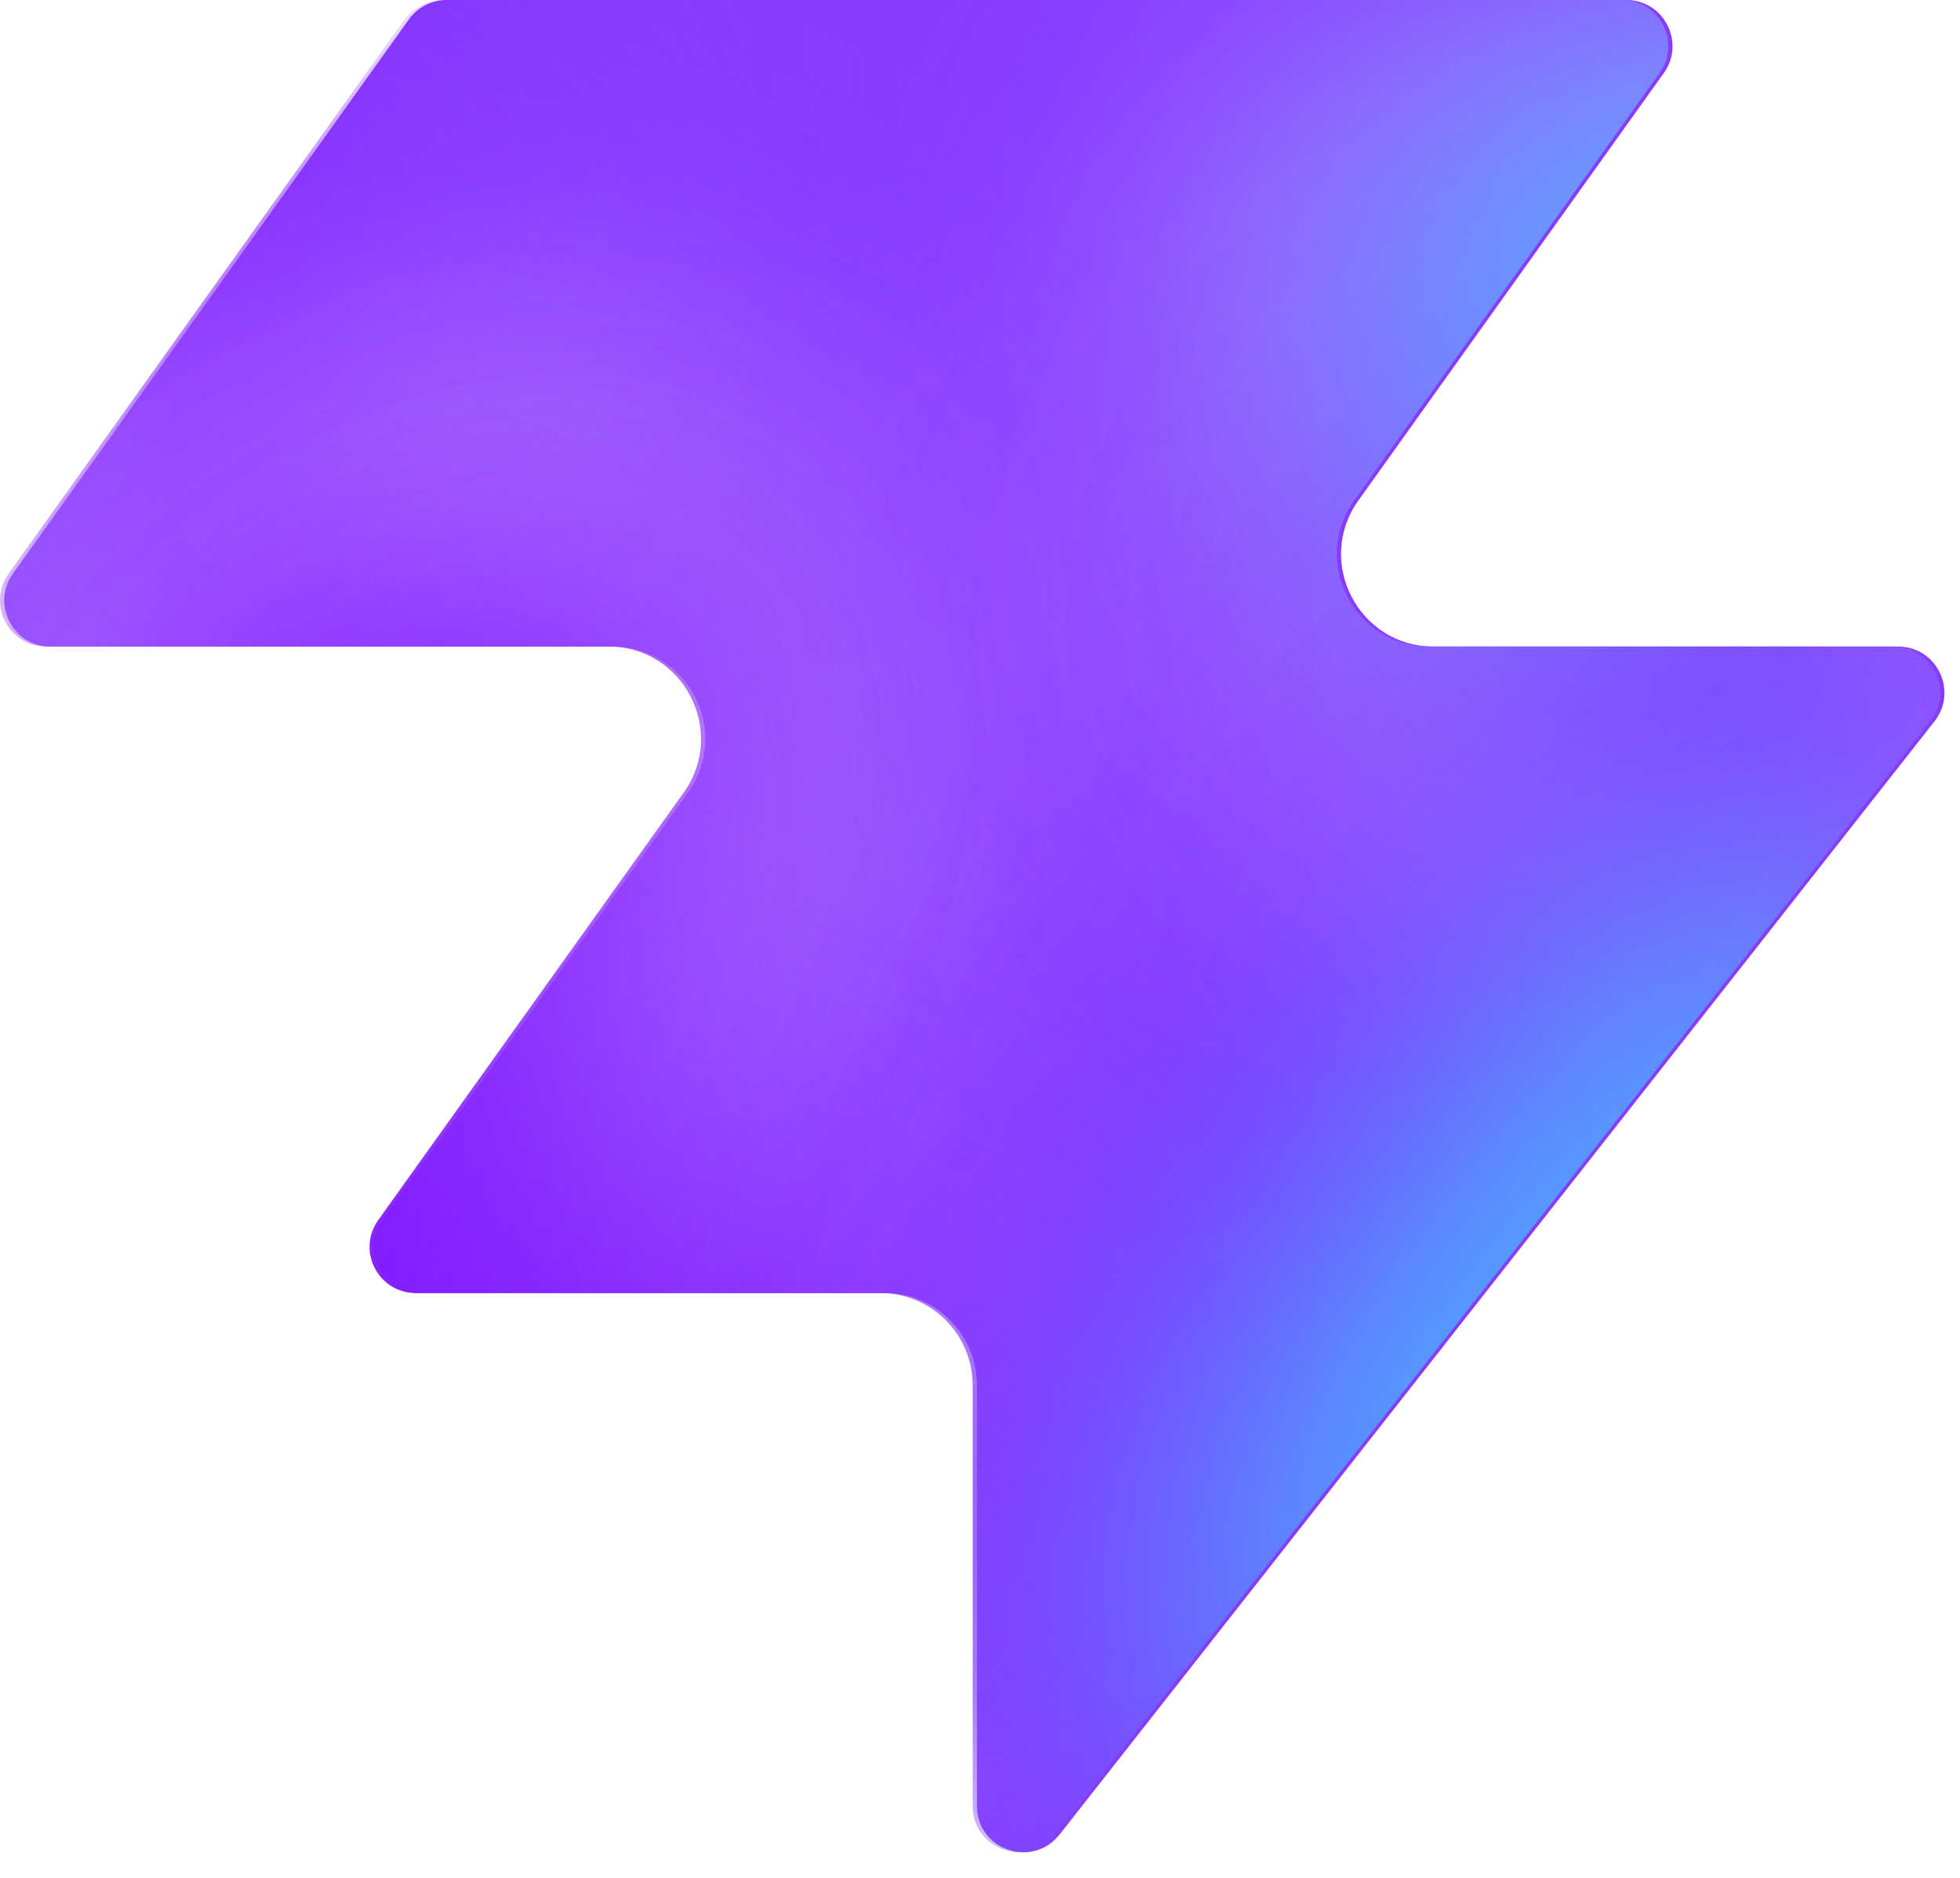
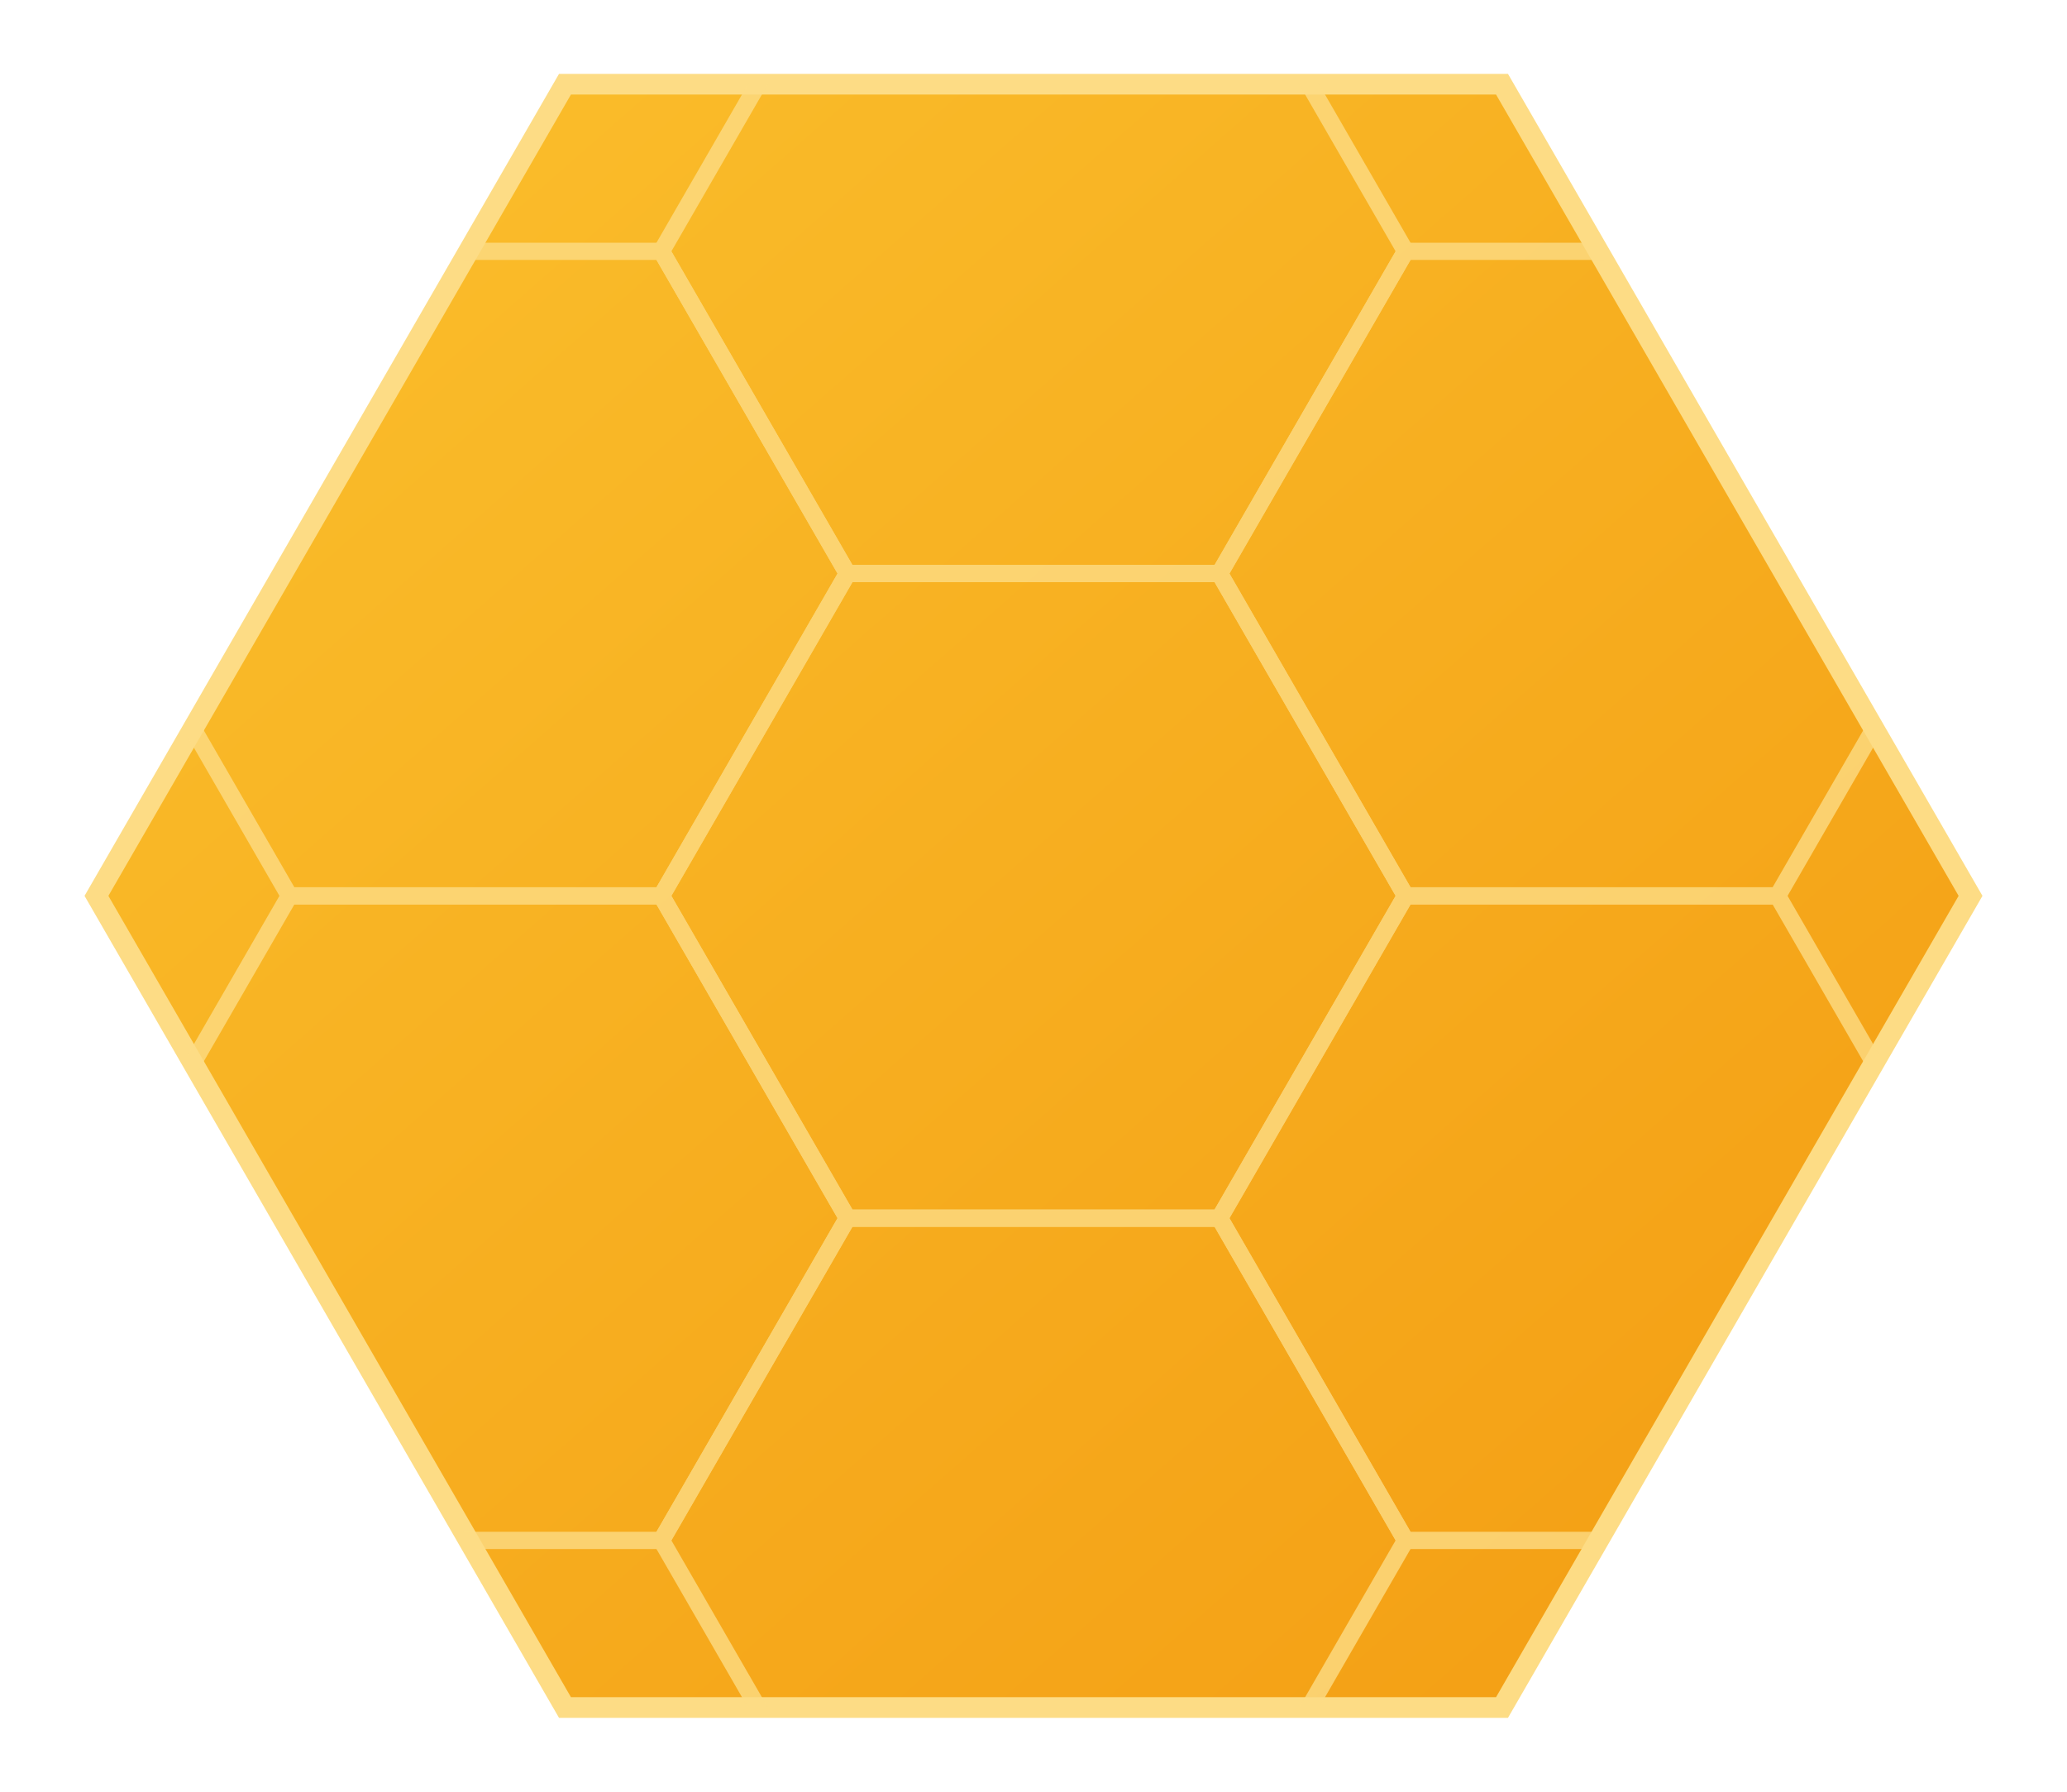
- <svg xmlns="http://www.w3.org/2000/svg" width="48" height="46" fill="none" viewBox="0 0 48 46">
-   <path fill="#863bff" d="M25.946 44.938c-.664.845-2.021.375-2.021-.698V33.937a2.26 2.26 0 0 0-2.262-2.262H10.287c-.92 0-1.456-1.04-.92-1.788l7.48-10.471c1.07-1.497 0-3.578-1.842-3.578H1.237c-.92 0-1.456-1.04-.92-1.788L10.013.474c.214-.297.556-.474.92-.474h28.894c.92 0 1.456 1.04.92 1.788l-7.48 10.471c-1.07 1.498 0 3.579 1.842 3.579h11.377c.943 0 1.473 1.088.89 1.83L25.947 44.94z" style="fill:#863bff;fill:color(display-p3 .525 .23 1);fill-opacity:1" />
-   <mask id="a" width="48" height="46" x="0" y="0" maskUnits="userSpaceOnUse" style="mask-type:alpha">
-     <path fill="#000" d="M25.842 44.938c-.664.844-2.021.375-2.021-.698V33.937a2.26 2.26 0 0 0-2.262-2.262H10.183c-.92 0-1.456-1.04-.92-1.788l7.48-10.471c1.07-1.498 0-3.579-1.842-3.579H1.133c-.92 0-1.456-1.04-.92-1.787L9.91.473c.214-.297.556-.474.92-.474h28.894c.92 0 1.456 1.04.92 1.788l-7.48 10.471c-1.07 1.498 0 3.578 1.842 3.578h11.377c.943 0 1.473 1.088.89 1.832L25.843 44.94z" style="fill:#000;fill-opacity:1" />
-   </mask>
-   <g mask="url(#a)">
-     <g filter="url(#b)">
-       <ellipse cx="5.508" cy="14.704" fill="#ede6ff" rx="5.508" ry="14.704" style="fill:#ede6ff;fill:color(display-p3 .927 .903 1);fill-opacity:1" transform="matrix(.00324 1 1 -.00324 -4.47 31.516)" />
-     </g>
-     <g filter="url(#c)">
-       <ellipse cx="10.399" cy="29.851" fill="#ede6ff" rx="10.399" ry="29.851" style="fill:#ede6ff;fill:color(display-p3 .927 .903 1);fill-opacity:1" transform="matrix(.00324 1 1 -.00324 -39.328 7.883)" />
-     </g>
-     <g filter="url(#d)">
-       <ellipse cx="5.508" cy="30.487" fill="#7e14ff" rx="5.508" ry="30.487" style="fill:#7e14ff;fill:color(display-p3 .492 .077 1);fill-opacity:1" transform="rotate(89.814 -25.913 -14.639)scale(1 -1)" />
-     </g>
-     <g filter="url(#e)">
-       <ellipse cx="5.508" cy="30.599" fill="#7e14ff" rx="5.508" ry="30.599" style="fill:#7e14ff;fill:color(display-p3 .492 .077 1);fill-opacity:1" transform="rotate(89.814 -32.644 -3.334)scale(1 -1)" />
-     </g>
-     <g filter="url(#f)">
-       <ellipse cx="5.508" cy="30.599" fill="#7e14ff" rx="5.508" ry="30.599" style="fill:#7e14ff;fill:color(display-p3 .492 .077 1);fill-opacity:1" transform="matrix(.00324 1 1 -.00324 -34.34 30.47)" />
-     </g>
-     <g filter="url(#g)">
-       <ellipse cx="14.072" cy="22.078" fill="#ede6ff" rx="14.072" ry="22.078" style="fill:#ede6ff;fill:color(display-p3 .927 .903 1);fill-opacity:1" transform="rotate(93.35 24.506 48.493)scale(-1 1)" />
-     </g>
-     <g filter="url(#h)">
-       <ellipse cx="3.47" cy="21.501" fill="#7e14ff" rx="3.47" ry="21.501" style="fill:#7e14ff;fill:color(display-p3 .492 .077 1);fill-opacity:1" transform="rotate(89.009 28.708 47.59)scale(-1 1)" />
-     </g>
-     <g filter="url(#i)">
-       <ellipse cx="3.47" cy="21.501" fill="#7e14ff" rx="3.47" ry="21.501" style="fill:#7e14ff;fill:color(display-p3 .492 .077 1);fill-opacity:1" transform="rotate(89.009 28.708 47.59)scale(-1 1)" />
-     </g>
-     <g filter="url(#j)">
-       <ellipse cx=".387" cy="8.972" fill="#7e14ff" rx="4.407" ry="29.108" style="fill:#7e14ff;fill:color(display-p3 .492 .077 1);fill-opacity:1" transform="rotate(39.51 .387 8.972)" />
-     </g>
-     <g filter="url(#k)">
-       <ellipse cx="47.523" cy="-6.092" fill="#7e14ff" rx="4.407" ry="29.108" style="fill:#7e14ff;fill:color(display-p3 .492 .077 1);fill-opacity:1" transform="rotate(37.892 47.523 -6.092)" />
-     </g>
-     <g filter="url(#l)">
-       <ellipse cx="41.412" cy="6.333" fill="#47bfff" rx="5.971" ry="9.665" style="fill:#47bfff;fill:color(display-p3 .28 .748 1);fill-opacity:1" transform="rotate(37.892 41.412 6.333)" />
-     </g>
-     <g filter="url(#m)">
-       <ellipse cx="-1.879" cy="38.332" fill="#7e14ff" rx="4.407" ry="29.108" style="fill:#7e14ff;fill:color(display-p3 .492 .077 1);fill-opacity:1" transform="rotate(37.892 -1.88 38.332)" />
-     </g>
-     <g filter="url(#n)">
-       <ellipse cx="-1.879" cy="38.332" fill="#7e14ff" rx="4.407" ry="29.108" style="fill:#7e14ff;fill:color(display-p3 .492 .077 1);fill-opacity:1" transform="rotate(37.892 -1.88 38.332)" />
-     </g>
-     <g filter="url(#o)">
-       <ellipse cx="35.651" cy="29.907" fill="#7e14ff" rx="4.407" ry="29.108" style="fill:#7e14ff;fill:color(display-p3 .492 .077 1);fill-opacity:1" transform="rotate(37.892 35.651 29.907)" />
-     </g>
-     <g filter="url(#p)">
-       <ellipse cx="38.418" cy="32.4" fill="#47bfff" rx="5.971" ry="15.297" style="fill:#47bfff;fill:color(display-p3 .28 .748 1);fill-opacity:1" transform="rotate(37.892 38.418 32.4)" />
-     </g>
+ <svg xmlns="http://www.w3.org/2000/svg" viewBox="-150 -130 300 260">
+   <defs>
+     <linearGradient id="hex" x1="0%" y1="0%" x2="100%" y2="100%">
+       <stop offset="0%" stop-color="#fbc02d" />
+       <stop offset="100%" stop-color="#f39c12" />
+     </linearGradient>
+     <clipPath id="outer">
+       <path d="M 136 0 L 68 117.78 L -68 117.78 L -136 0 L -68 -117.78 L 68 -117.78 Z" />
+     </clipPath>
+   </defs>
+   <path d="M 136 0 L 68 117.78 L -68 117.78 L -136 0 L -68 -117.78 L 68 -117.78 Z" fill="url(#hex)" stroke="#fddc85" stroke-width="3" />
+   <g clip-path="url(#outer)" fill="none" stroke="#fddc85" stroke-width="2.5" opacity=".8">
+     <polygon points="54,0 27,46.77 -27,46.77 -54,0 -27,-46.77 27,-46.77" />
+     <polygon points="54,-93.53 27,-46.77 -27,-46.77 -54,-93.53 -27,-140.3 27,-140.3" />
+     <polygon points="54,93.53 27,140.3 -27,140.3 -54,93.53 -27,46.77 27,46.77" />
+     <polygon points="135,-46.77 108,0 54,0 27,-46.77 54,-93.53 108,-93.53" />
+     <polygon points="135,46.77 108,93.53 54,93.53 27,46.77 54,0 108,0" />
+     <polygon points="-27,-46.77 -54,0 -108,0 -135,-46.77 -108,-93.53 -54,-93.53" />
+     <polygon points="-27,46.77 -54,93.53 -108,93.53 -135,46.77 -108,0 -54,0" />
  </g>
-   <defs>
-     <filter id="b" width="60.045" height="41.654" x="-19.77" y="16.149" color-interpolation-filters="sRGB" filterUnits="userSpaceOnUse">
-       <feFlood flood-opacity="0" result="BackgroundImageFix" />
-       <feBlend in="SourceGraphic" in2="BackgroundImageFix" result="shape" />
-       <feGaussianBlur result="effect1_foregroundBlur_2002_17158" stdDeviation="7.659" />
-     </filter>
-     <filter id="c" width="90.34" height="51.437" x="-54.613" y="-7.533" color-interpolation-filters="sRGB" filterUnits="userSpaceOnUse">
-       <feFlood flood-opacity="0" result="BackgroundImageFix" />
-       <feBlend in="SourceGraphic" in2="BackgroundImageFix" result="shape" />
-       <feGaussianBlur result="effect1_foregroundBlur_2002_17158" stdDeviation="7.659" />
-     </filter>
-     <filter id="d" width="79.355" height="29.4" x="-49.64" y="2.03" color-interpolation-filters="sRGB" filterUnits="userSpaceOnUse">
-       <feFlood flood-opacity="0" result="BackgroundImageFix" />
-       <feBlend in="SourceGraphic" in2="BackgroundImageFix" result="shape" />
-       <feGaussianBlur result="effect1_foregroundBlur_2002_17158" stdDeviation="4.596" />
-     </filter>
-     <filter id="e" width="79.579" height="29.4" x="-45.045" y="20.029" color-interpolation-filters="sRGB" filterUnits="userSpaceOnUse">
-       <feFlood flood-opacity="0" result="BackgroundImageFix" />
-       <feBlend in="SourceGraphic" in2="BackgroundImageFix" result="shape" />
-       <feGaussianBlur result="effect1_foregroundBlur_2002_17158" stdDeviation="4.596" />
-     </filter>
-     <filter id="f" width="79.579" height="29.4" x="-43.513" y="21.178" color-interpolation-filters="sRGB" filterUnits="userSpaceOnUse">
-       <feFlood flood-opacity="0" result="BackgroundImageFix" />
-       <feBlend in="SourceGraphic" in2="BackgroundImageFix" result="shape" />
-       <feGaussianBlur result="effect1_foregroundBlur_2002_17158" stdDeviation="4.596" />
-     </filter>
-     <filter id="g" width="74.749" height="58.852" x="15.756" y="-17.901" color-interpolation-filters="sRGB" filterUnits="userSpaceOnUse">
-       <feFlood flood-opacity="0" result="BackgroundImageFix" />
-       <feBlend in="SourceGraphic" in2="BackgroundImageFix" result="shape" />
-       <feGaussianBlur result="effect1_foregroundBlur_2002_17158" stdDeviation="7.659" />
-     </filter>
-     <filter id="h" width="61.377" height="25.362" x="23.548" y="2.284" color-interpolation-filters="sRGB" filterUnits="userSpaceOnUse">
-       <feFlood flood-opacity="0" result="BackgroundImageFix" />
-       <feBlend in="SourceGraphic" in2="BackgroundImageFix" result="shape" />
-       <feGaussianBlur result="effect1_foregroundBlur_2002_17158" stdDeviation="4.596" />
-     </filter>
-     <filter id="i" width="61.377" height="25.362" x="23.548" y="2.284" color-interpolation-filters="sRGB" filterUnits="userSpaceOnUse">
-       <feFlood flood-opacity="0" result="BackgroundImageFix" />
-       <feBlend in="SourceGraphic" in2="BackgroundImageFix" result="shape" />
-       <feGaussianBlur result="effect1_foregroundBlur_2002_17158" stdDeviation="4.596" />
-     </filter>
-     <filter id="j" width="56.045" height="63.649" x="-27.636" y="-22.853" color-interpolation-filters="sRGB" filterUnits="userSpaceOnUse">
-       <feFlood flood-opacity="0" result="BackgroundImageFix" />
-       <feBlend in="SourceGraphic" in2="BackgroundImageFix" result="shape" />
-       <feGaussianBlur result="effect1_foregroundBlur_2002_17158" stdDeviation="4.596" />
-     </filter>
-     <filter id="k" width="54.814" height="64.646" x="20.116" y="-38.415" color-interpolation-filters="sRGB" filterUnits="userSpaceOnUse">
-       <feFlood flood-opacity="0" result="BackgroundImageFix" />
-       <feBlend in="SourceGraphic" in2="BackgroundImageFix" result="shape" />
-       <feGaussianBlur result="effect1_foregroundBlur_2002_17158" stdDeviation="4.596" />
-     </filter>
-     <filter id="l" width="33.541" height="35.313" x="24.641" y="-11.323" color-interpolation-filters="sRGB" filterUnits="userSpaceOnUse">
-       <feFlood flood-opacity="0" result="BackgroundImageFix" />
-       <feBlend in="SourceGraphic" in2="BackgroundImageFix" result="shape" />
-       <feGaussianBlur result="effect1_foregroundBlur_2002_17158" stdDeviation="4.596" />
-     </filter>
-     <filter id="m" width="54.814" height="64.646" x="-29.286" y="6.009" color-interpolation-filters="sRGB" filterUnits="userSpaceOnUse">
-       <feFlood flood-opacity="0" result="BackgroundImageFix" />
-       <feBlend in="SourceGraphic" in2="BackgroundImageFix" result="shape" />
-       <feGaussianBlur result="effect1_foregroundBlur_2002_17158" stdDeviation="4.596" />
-     </filter>
-     <filter id="n" width="54.814" height="64.646" x="-29.286" y="6.009" color-interpolation-filters="sRGB" filterUnits="userSpaceOnUse">
-       <feFlood flood-opacity="0" result="BackgroundImageFix" />
-       <feBlend in="SourceGraphic" in2="BackgroundImageFix" result="shape" />
-       <feGaussianBlur result="effect1_foregroundBlur_2002_17158" stdDeviation="4.596" />
-     </filter>
-     <filter id="o" width="54.814" height="64.646" x="8.244" y="-2.416" color-interpolation-filters="sRGB" filterUnits="userSpaceOnUse">
-       <feFlood flood-opacity="0" result="BackgroundImageFix" />
-       <feBlend in="SourceGraphic" in2="BackgroundImageFix" result="shape" />
-       <feGaussianBlur result="effect1_foregroundBlur_2002_17158" stdDeviation="4.596" />
-     </filter>
-     <filter id="p" width="39.409" height="43.623" x="18.713" y="10.588" color-interpolation-filters="sRGB" filterUnits="userSpaceOnUse">
-       <feFlood flood-opacity="0" result="BackgroundImageFix" />
-       <feBlend in="SourceGraphic" in2="BackgroundImageFix" result="shape" />
-       <feGaussianBlur result="effect1_foregroundBlur_2002_17158" stdDeviation="4.596" />
-     </filter>
-   </defs>
</svg>
